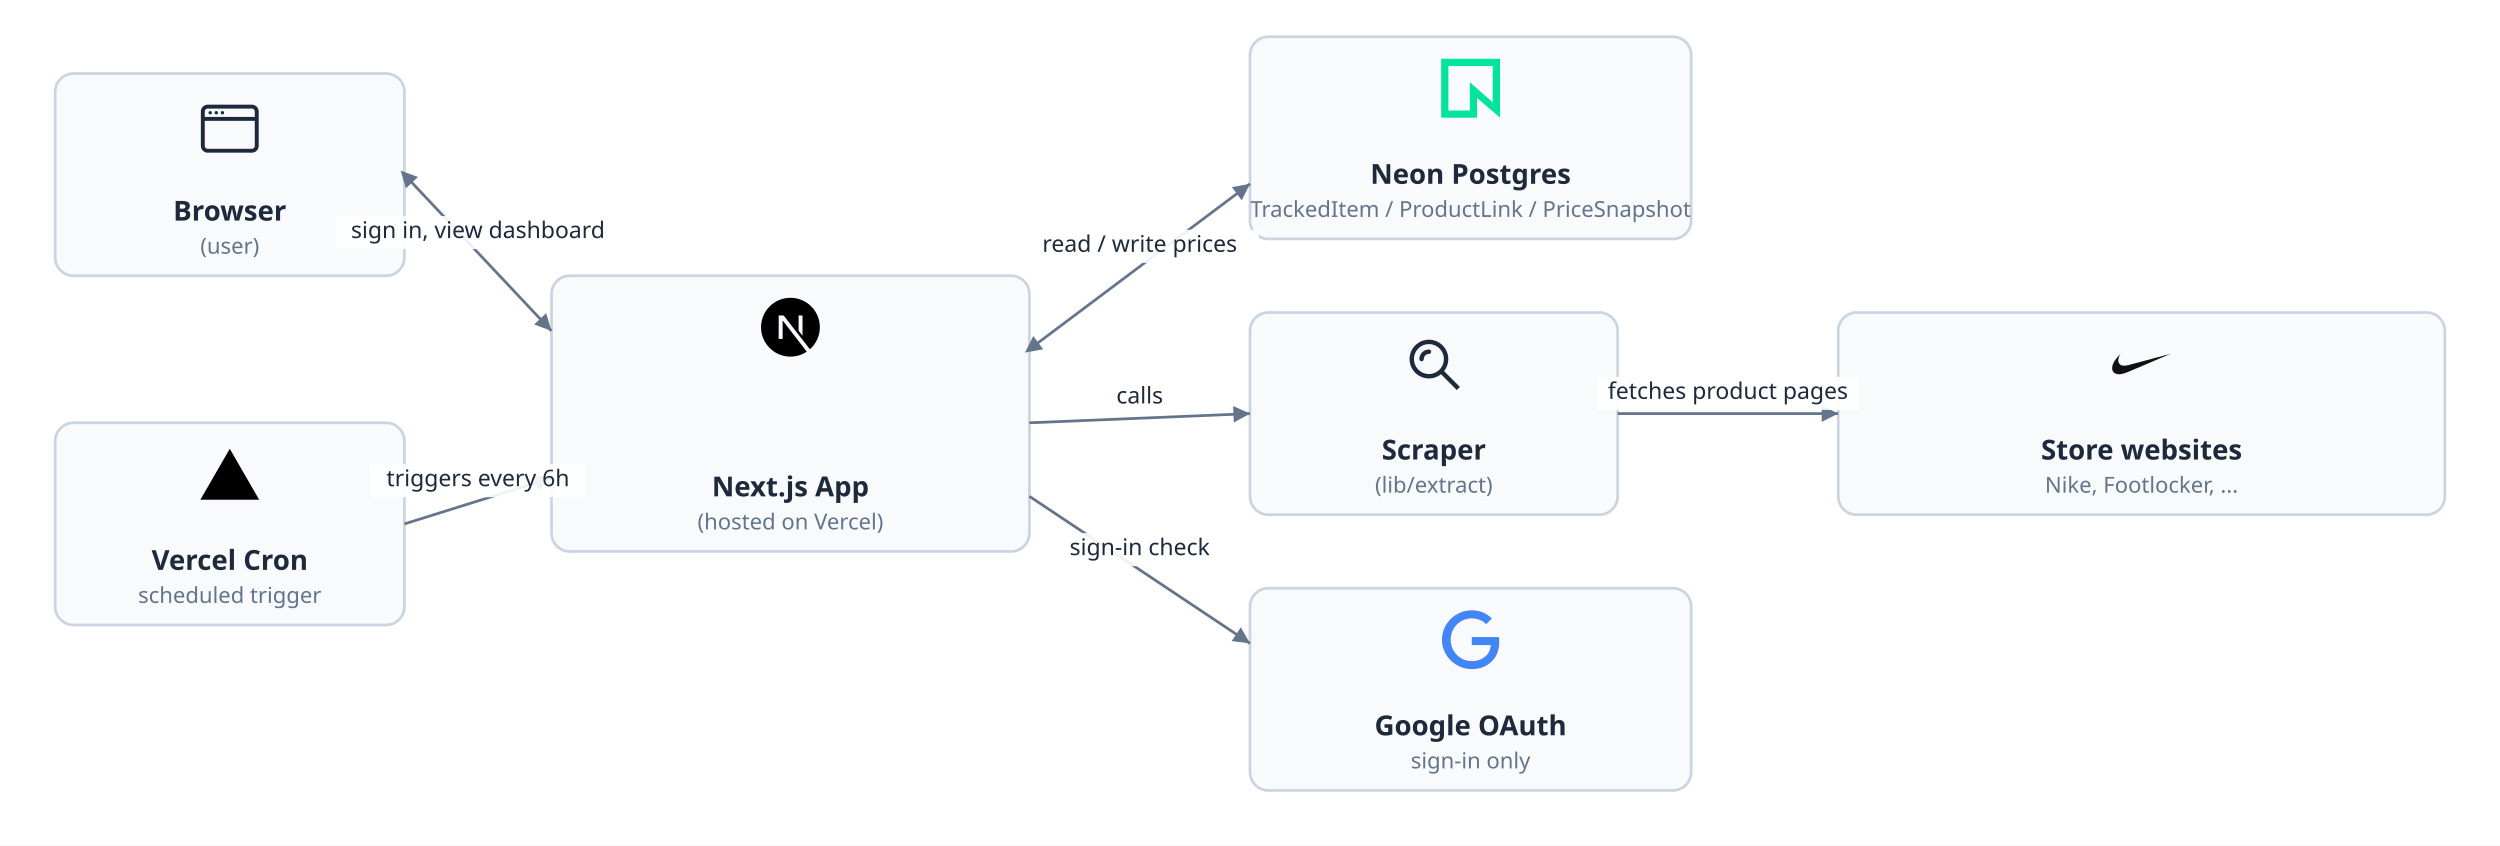
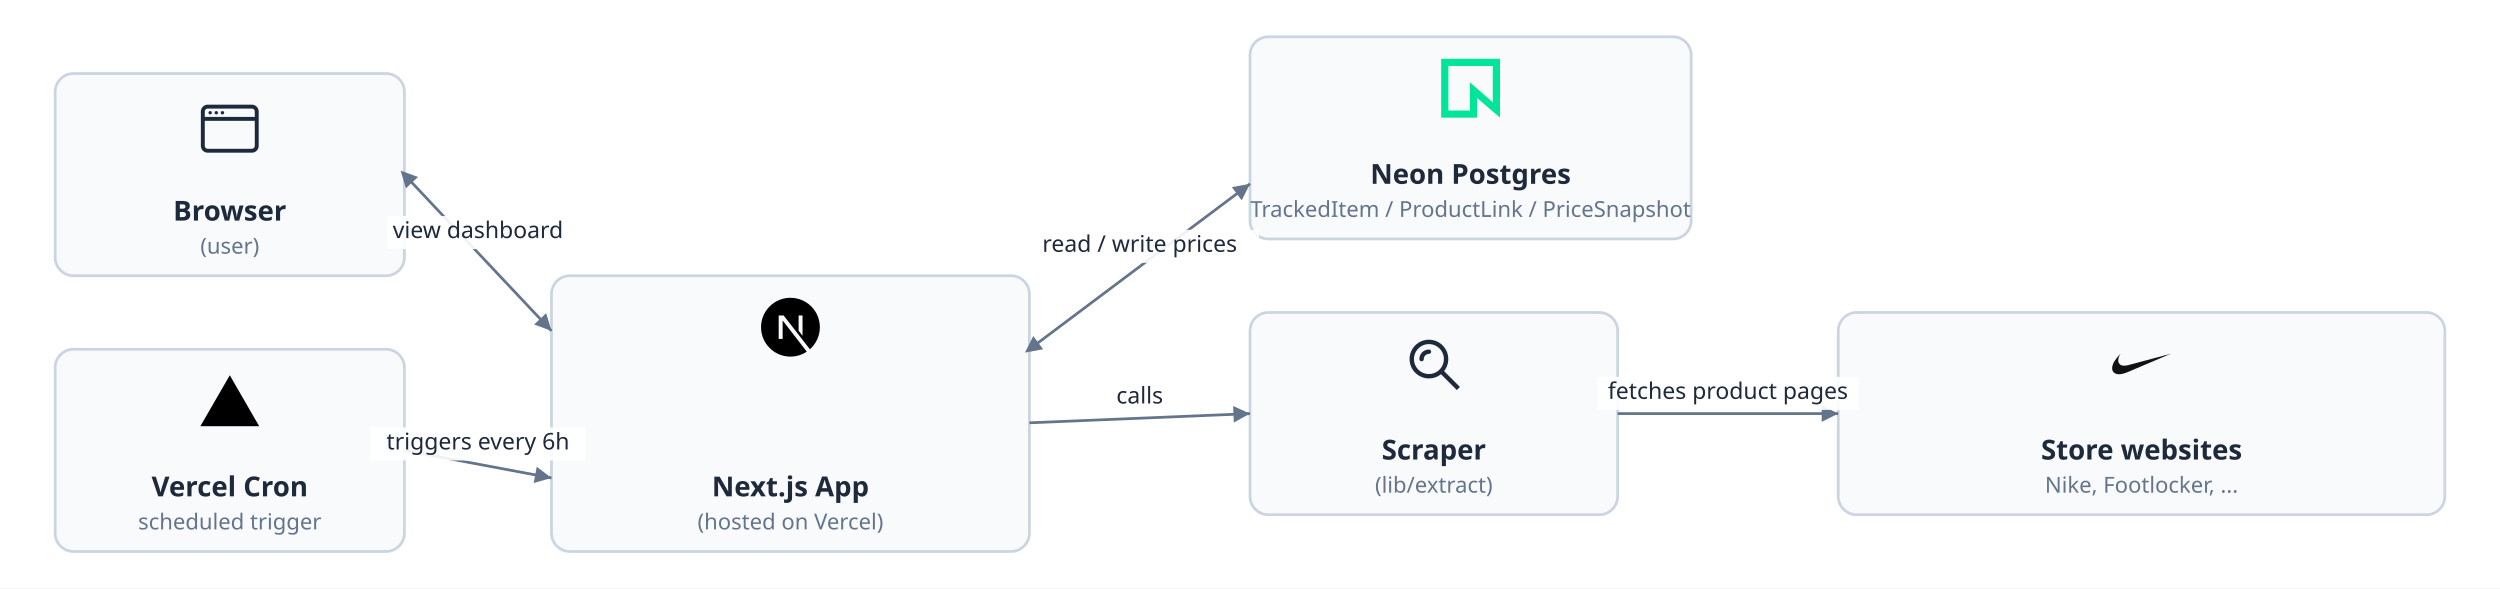
- <svg xmlns="http://www.w3.org/2000/svg" viewBox="0 0 1360 460" font-family="ui-sans-serif,system-ui,sans-serif">
+ <svg xmlns="http://www.w3.org/2000/svg" viewBox="0 0 1360 320" font-family="ui-sans-serif,system-ui,sans-serif">
  <defs>
    <marker id="arrow" markerWidth="8" markerHeight="8" refX="6" refY="3" orient="auto">
      <path d="M0,0 L6,3 L0,6 Z" fill="#64748b" />
    </marker>
    <marker id="arrow-start" markerWidth="8" markerHeight="8" refX="2" refY="3" orient="auto">
      <path d="M6,0 L0,3 L6,6 Z" fill="#64748b" />
    </marker>
  </defs>
-   <rect x="0" y="0" width="1360" height="460" fill="white" />
+   <rect x="0" y="0" width="1360" height="320" fill="white" />
  <g>
    <rect x="30" y="40" width="190" height="110" rx="10" fill="#f8fafc" stroke="#cbd5e1" stroke-width="1.5" />
    <g transform="translate(109,54) scale(1.333333)" fill="none" stroke="#1e293b" stroke-width="1.6">
      <rect x="1" y="3" width="22" height="18" rx="2" />
      <line x1="1" y1="8" x2="23" y2="8" />
      <circle cx="4" cy="5.5" r="0.7" fill="#1e293b" stroke="none" />
      <circle cx="6.5" cy="5.5" r="0.7" fill="#1e293b" stroke="none" />
      <circle cx="9" cy="5.5" r="0.7" fill="#1e293b" stroke="none" />
    </g>
    <text x="125" y="120" text-anchor="middle" font-family="ui-sans-serif,system-ui,sans-serif" font-size="15" font-weight="600" fill="#1e293b">Browser</text>
    <text x="125" y="138" text-anchor="middle" font-family="ui-sans-serif,system-ui,sans-serif" font-size="12" fill="#64748b">(user)</text>
  </g>
  <g>
-     <rect x="30" y="230" width="190" height="110" rx="10" fill="#f8fafc" stroke="#cbd5e1" stroke-width="1.5" />
-     <g transform="translate(109,242) scale(1.333333)">
+     <rect x="30" y="190" width="190" height="110" rx="10" fill="#f8fafc" stroke="#cbd5e1" stroke-width="1.5" />
+     <g transform="translate(109,202) scale(1.333333)">
      <path d="m12 1.608 12 20.784H0Z" fill="#000" />
    </g>
-     <text x="125" y="310" text-anchor="middle" font-family="ui-sans-serif,system-ui,sans-serif" font-size="15" font-weight="600" fill="#1e293b">Vercel Cron</text>
-     <text x="125" y="328" text-anchor="middle" font-family="ui-sans-serif,system-ui,sans-serif" font-size="12" fill="#64748b">scheduled trigger</text>
+     <text x="125" y="270" text-anchor="middle" font-family="ui-sans-serif,system-ui,sans-serif" font-size="15" font-weight="600" fill="#1e293b">Vercel Cron</text>
+     <text x="125" y="288" text-anchor="middle" font-family="ui-sans-serif,system-ui,sans-serif" font-size="12" fill="#64748b">scheduled trigger</text>
  </g>
  <g>
    <rect x="300" y="150" width="260" height="150" rx="10" fill="#f8fafc" stroke="#cbd5e1" stroke-width="1.5" />
    <g transform="translate(414,162) scale(1.333333)">
      <path d="M18.665 21.978C16.758 23.255 14.465 24 12 24 5.377 24 0 18.623 0 12S5.377 0 12 0s12 5.377 12 12c0 3.583-1.574 6.801-4.067 9.001L9.219 7.2H7.2v9.596h1.615V9.251l9.85 12.727Zm-3.332-8.533 1.6 2.061V7.2h-1.6v6.245Z" fill="#000" />
    </g>
    <text x="430" y="270" text-anchor="middle" font-family="ui-sans-serif,system-ui,sans-serif" font-size="15" font-weight="600" fill="#1e293b">Next.js App</text>
    <text x="430" y="288" text-anchor="middle" font-family="ui-sans-serif,system-ui,sans-serif" font-size="12" fill="#64748b">(hosted on Vercel)</text>
  </g>
  <g>
    <rect x="680" y="20" width="240" height="110" rx="10" fill="#f8fafc" stroke="#cbd5e1" stroke-width="1.5" />
    <g transform="translate(784,32) scale(1.333333)">
      <path d="M24 0V24l-9.365-8.045V24H0V0ZM2.942 21.087h8.751V9.563l9.365 8.204V2.919L2.942 2.914Z" fill="#00e599" />
    </g>
    <text x="800" y="100" text-anchor="middle" font-family="ui-sans-serif,system-ui,sans-serif" font-size="15" font-weight="600" fill="#1e293b">Neon Postgres</text>
    <text x="800" y="118" text-anchor="middle" font-family="ui-sans-serif,system-ui,sans-serif" font-size="12" fill="#64748b">TrackedItem / ProductLink / PriceSnapshot</text>
  </g>
  <g>
    <rect x="680" y="170" width="200" height="110" rx="10" fill="#f8fafc" stroke="#cbd5e1" stroke-width="1.5" />
    <g transform="translate(764,182) scale(1.333333)" fill="none" stroke="#1e293b" stroke-width="1.8">
      <circle cx="10" cy="10" r="7" />
      <line x1="15.2" y1="15.2" x2="22" y2="22" />
      <path d="M7 10 a3 3 0 0 1 3 -3" stroke-linecap="round" />
    </g>
    <text x="780" y="250" text-anchor="middle" font-family="ui-sans-serif,system-ui,sans-serif" font-size="15" font-weight="600" fill="#1e293b">Scraper</text>
    <text x="780" y="268" text-anchor="middle" font-family="ui-sans-serif,system-ui,sans-serif" font-size="12" fill="#64748b">(lib/extract)</text>
  </g>
  <g>
    <rect x="1000" y="170" width="330" height="110" rx="10" fill="#f8fafc" stroke="#cbd5e1" stroke-width="1.5" />
    <g transform="translate(1149,182) scale(1.333333)">
      <path d="M24 7.8L6.442 15.276c-1.456.616-2.679.925-3.668.925-1.12 0-1.933-.392-2.437-1.177-.317-.504-.41-1.143-.28-1.918.13-.775.476-1.6 1.036-2.478.467-.71 1.232-1.643 2.297-2.8a6.122 6.122 0 00-.784 1.848c-.28 1.195-.028 2.072.756 2.632.373.261.886.392 1.54.392.522 0 1.11-.084 1.764-.252L24 7.8z" fill="#111" />
    </g>
    <text x="1165" y="250" text-anchor="middle" font-family="ui-sans-serif,system-ui,sans-serif" font-size="15" font-weight="600" fill="#1e293b">Store websites</text>
    <text x="1165" y="268" text-anchor="middle" font-family="ui-sans-serif,system-ui,sans-serif" font-size="12" fill="#64748b">Nike, Footlocker, ...</text>
  </g>
-   <g>
-     <rect x="680" y="320" width="240" height="110" rx="10" fill="#f8fafc" stroke="#cbd5e1" stroke-width="1.5" />
-     <g transform="translate(784,332) scale(1.333333)">
-       <path d="M12.48 10.92v3.28h7.84c-.24 1.84-.853 3.187-1.787 4.133-1.147 1.147-2.933 2.4-6.053 2.4-4.827 0-8.6-3.893-8.6-8.72s3.773-8.72 8.6-8.72c2.6 0 4.507 1.027 5.907 2.347l2.307-2.307C18.747 1.44 16.133 0 12.48 0 5.867 0 .307 5.387.307 12s5.56 12 12.173 12c3.573 0 6.267-1.173 8.373-3.36 2.16-2.16 2.84-5.213 2.84-7.667 0-.76-.053-1.467-.173-2.053H12.48z" fill="#4285F4" />
-     </g>
-     <text x="800" y="400" text-anchor="middle" font-family="ui-sans-serif,system-ui,sans-serif" font-size="15" font-weight="600" fill="#1e293b">Google OAuth</text>
-     <text x="800" y="418" text-anchor="middle" font-family="ui-sans-serif,system-ui,sans-serif" font-size="12" fill="#64748b">sign-in only</text>
-   </g>
  <line x1="220" y1="95" x2="300" y2="180" stroke="#64748b" stroke-width="1.5" marker-end="url(#arrow)" marker-start="url(#arrow-start)" />
-   <rect x="182.7" y="117.5" width="154.6" height="18" fill="white" opacity="0.9" />
-   <text x="260" y="129.5" text-anchor="middle" font-family="ui-sans-serif,system-ui,sans-serif" font-size="12.5" fill="#1e293b">sign in, view dashboard</text>
-   <line x1="220" y1="285" x2="300" y2="260" stroke="#64748b" stroke-width="1.5" marker-end="url(#arrow)" />
-   <rect x="201.3" y="252.5" width="117.4" height="18" fill="white" opacity="0.9" />
-   <text x="260" y="264.5" text-anchor="middle" font-family="ui-sans-serif,system-ui,sans-serif" font-size="12.5" fill="#1e293b">triggers every 6h</text>
+   <rect x="210.6" y="117.5" width="98.8" height="18" fill="white" opacity="0.9" />
+   <text x="260" y="129.5" text-anchor="middle" font-family="ui-sans-serif,system-ui,sans-serif" font-size="12.5" fill="#1e293b">view dashboard</text>
+   <line x1="220" y1="245" x2="300" y2="260" stroke="#64748b" stroke-width="1.5" marker-end="url(#arrow)" />
+   <rect x="201.3" y="232.5" width="117.4" height="18" fill="white" opacity="0.9" />
+   <text x="260" y="244.5" text-anchor="middle" font-family="ui-sans-serif,system-ui,sans-serif" font-size="12.5" fill="#1e293b">triggers every 6h</text>
  <line x1="560" y1="190" x2="680" y2="100" stroke="#64748b" stroke-width="1.5" marker-end="url(#arrow)" marker-start="url(#arrow-start)" />
  <rect x="555.1" y="125" width="129.8" height="18" fill="white" opacity="0.9" />
  <text x="620" y="137" text-anchor="middle" font-family="ui-sans-serif,system-ui,sans-serif" font-size="12.5" fill="#1e293b">read / write prices</text>
  <line x1="560" y1="230" x2="680" y2="225" stroke="#64748b" stroke-width="1.5" marker-end="url(#arrow)" />
  <rect x="598.5" y="207.5" width="43" height="18" fill="white" opacity="0.9" />
  <text x="620" y="219.5" text-anchor="middle" font-family="ui-sans-serif,system-ui,sans-serif" font-size="12.5" fill="#1e293b">calls</text>
  <line x1="880" y1="225" x2="1000" y2="225" stroke="#64748b" stroke-width="1.5" marker-end="url(#arrow)" />
  <rect x="868.9" y="205" width="142.2" height="18" fill="white" opacity="0.9" />
  <text x="940" y="217" text-anchor="middle" font-family="ui-sans-serif,system-ui,sans-serif" font-size="12.5" fill="#1e293b">fetches product pages</text>
-   <line x1="560" y1="270" x2="680" y2="350" stroke="#64748b" stroke-width="1.5" marker-end="url(#arrow)" />
-   <rect x="573.7" y="290" width="92.6" height="18" fill="white" opacity="0.9" />
-   <text x="620" y="302" text-anchor="middle" font-family="ui-sans-serif,system-ui,sans-serif" font-size="12.5" fill="#1e293b">sign-in check</text>
</svg>
